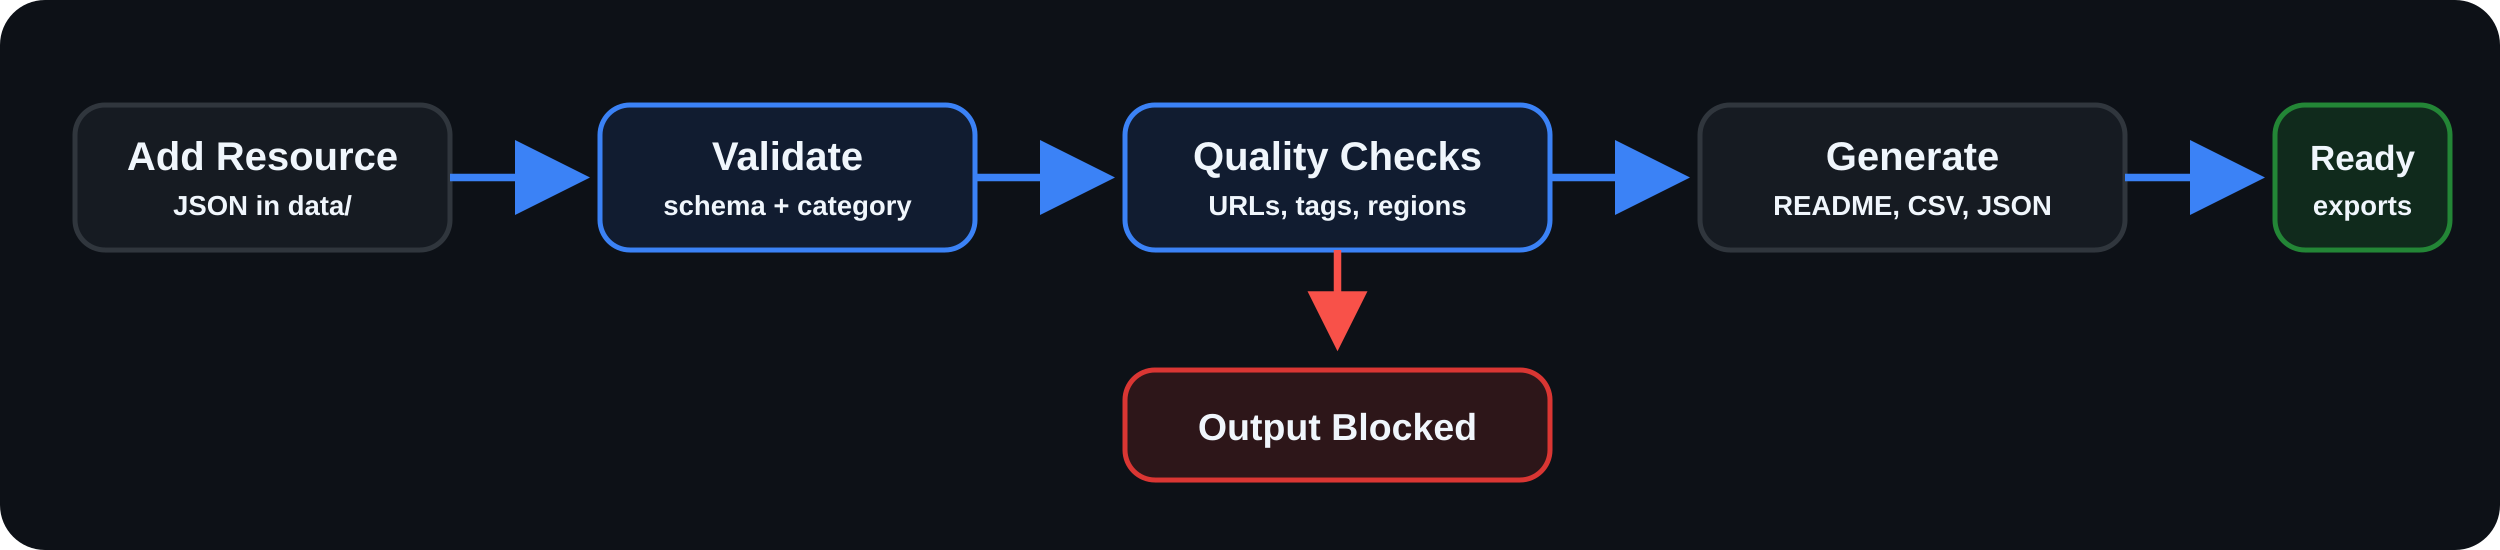
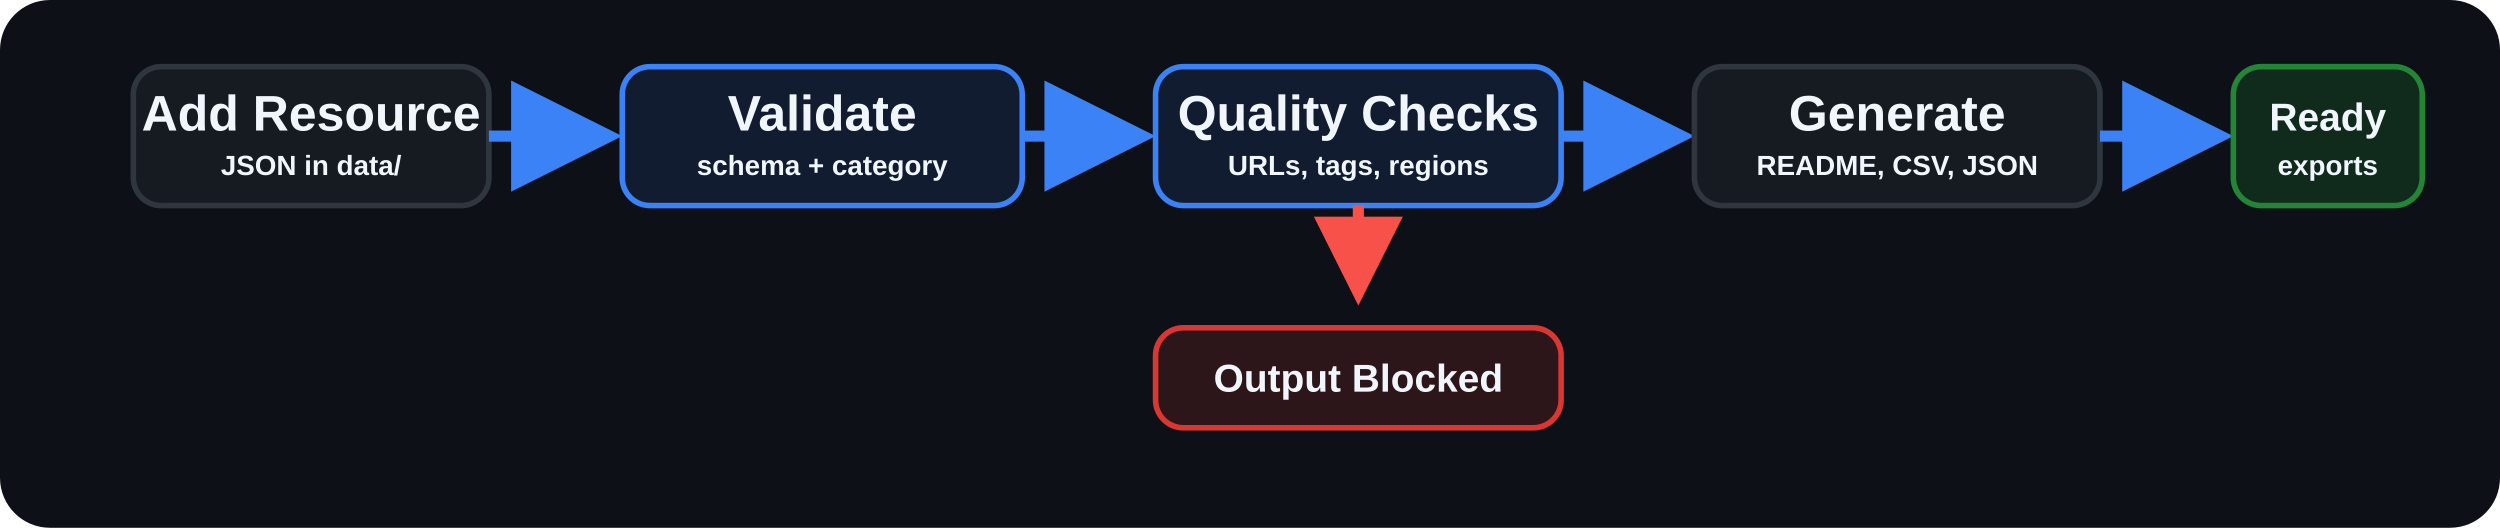
- <svg xmlns="http://www.w3.org/2000/svg" width="1000" height="220" viewBox="0 0 1000 220" role="img" aria-labelledby="title desc">
+ <svg xmlns="http://www.w3.org/2000/svg" width="900" height="190" viewBox="0 0 900 190" role="img" aria-labelledby="title desc">
  <defs>
    <marker id="arrow" markerWidth="10" markerHeight="10" refX="8" refY="5" orient="auto">
      <path d="M0 0L10 5L0 10Z" fill="#3B82F6" />
    </marker>
    <marker id="fail-arrow" markerWidth="8" markerHeight="8" refX="6.5" refY="4" orient="auto">
      <path d="M0 0L8 4L0 8Z" fill="#F85149" />
    </marker>
  </defs>
-   <rect width="1000" height="220" rx="18" fill="#0D1117" />
-   <g font-family="Arial, Helvetica, sans-serif" font-size="16" font-weight="600" text-anchor="middle">
-     <rect x="30" y="42" width="150" height="58" rx="12" fill="#161B22" stroke="#30363D" stroke-width="2" />
-     <text x="105" y="68" fill="#F0F6FC">Add Resource</text>
-     <text x="105" y="86" fill="#F0F6FC" font-size="11">JSON in data/</text>
-     <path d="M180 71H230" stroke="#3B82F6" stroke-width="3" marker-end="url(#arrow)" />
-     <rect x="240" y="42" width="150" height="58" rx="12" fill="#111C30" stroke="#3B82F6" stroke-width="2" />
-     <text x="315" y="68" fill="#F0F6FC">Validate</text>
-     <text x="315" y="86" fill="#F0F6FC" font-size="11">schema + category</text>
-     <path d="M390 71H440" stroke="#3B82F6" stroke-width="3" marker-end="url(#arrow)" />
-     <rect x="450" y="42" width="170" height="58" rx="12" fill="#111C30" stroke="#3B82F6" stroke-width="2" />
-     <text x="535" y="68" fill="#F0F6FC">Quality Checks</text>
-     <text x="535" y="86" fill="#F0F6FC" font-size="11">URLs, tags, regions</text>
-     <path d="M620 71H670" stroke="#3B82F6" stroke-width="3" marker-end="url(#arrow)" />
-     <rect x="680" y="42" width="170" height="58" rx="12" fill="#161B22" stroke="#30363D" stroke-width="2" />
-     <text x="765" y="68" fill="#F0F6FC">Generate</text>
-     <text x="765" y="86" fill="#F0F6FC" font-size="11">README, CSV, JSON</text>
-     <path d="M850 71H900" stroke="#3B82F6" stroke-width="3" marker-end="url(#arrow)" />
-     <rect x="910" y="42" width="70" height="58" rx="12" fill="#102A1C" stroke="#238636" stroke-width="2" />
-     <text x="945" y="68" fill="#F0F6FC" font-size="14">Ready</text>
-     <text x="945" y="86" fill="#F0F6FC" font-size="11">exports</text>
-     <path d="M535 100V136" stroke="#F85149" stroke-width="3" marker-end="url(#fail-arrow)" />
-     <rect x="450" y="148" width="170" height="44" rx="12" fill="#2D1619" stroke="#DA3633" stroke-width="2" />
-     <text x="535" y="176" fill="#F0F6FC" font-size="15">Output Blocked</text>
+   <rect width="900" height="190" rx="18" fill="#0D1117" />
+   <g font-family="Arial, Helvetica, sans-serif" font-size="18" font-weight="600" text-anchor="middle">
+     <rect x="48" y="24" width="128" height="50" rx="10" fill="#161B22" stroke="#30363D" stroke-width="2" />
+     <text x="112" y="47" fill="#F0F6FC">Add Resource</text>
+     <text x="112" y="63" fill="#F0F6FC" font-size="10">JSON in data/</text>
+     <path d="M176 49H216" stroke="#3B82F6" stroke-width="4" marker-end="url(#arrow)" />
+     <rect x="224" y="24" width="144" height="50" rx="10" fill="#111C30" stroke="#3B82F6" stroke-width="2" />
+     <text x="296" y="47" fill="#F0F6FC">Validate</text>
+     <text x="296" y="63" fill="#F0F6FC" font-size="10">schema + category</text>
+     <path d="M368 49H408" stroke="#3B82F6" stroke-width="4" marker-end="url(#arrow)" />
+     <rect x="416" y="24" width="146" height="50" rx="10" fill="#111C30" stroke="#3B82F6" stroke-width="2" />
+     <text x="489" y="47" fill="#F0F6FC">Quality Checks</text>
+     <text x="489" y="63" fill="#F0F6FC" font-size="10">URLs, tags, regions</text>
+     <path d="M562 49H602" stroke="#3B82F6" stroke-width="4" marker-end="url(#arrow)" />
+     <rect x="610" y="24" width="146" height="50" rx="10" fill="#161B22" stroke="#30363D" stroke-width="2" />
+     <text x="683" y="47" fill="#F0F6FC">Generate</text>
+     <text x="683" y="63" fill="#F0F6FC" font-size="10">README, CSV, JSON</text>
+     <path d="M756 49H796" stroke="#3B82F6" stroke-width="4" marker-end="url(#arrow)" />
+     <rect x="804" y="24" width="68" height="50" rx="10" fill="#102A1C" stroke="#238636" stroke-width="2" />
+     <text x="838" y="47" fill="#F0F6FC" font-size="14">Ready</text>
+     <text x="838" y="63" fill="#F0F6FC" font-size="10">exports</text>
+     <path d="M489 74V104" stroke="#F85149" stroke-width="4" marker-end="url(#fail-arrow)" />
+     <rect x="416" y="118" width="146" height="36" rx="10" fill="#2D1619" stroke="#DA3633" stroke-width="2" />
+     <text x="489" y="141" fill="#F0F6FC" font-size="14">Output Blocked</text>
  </g>
</svg>
